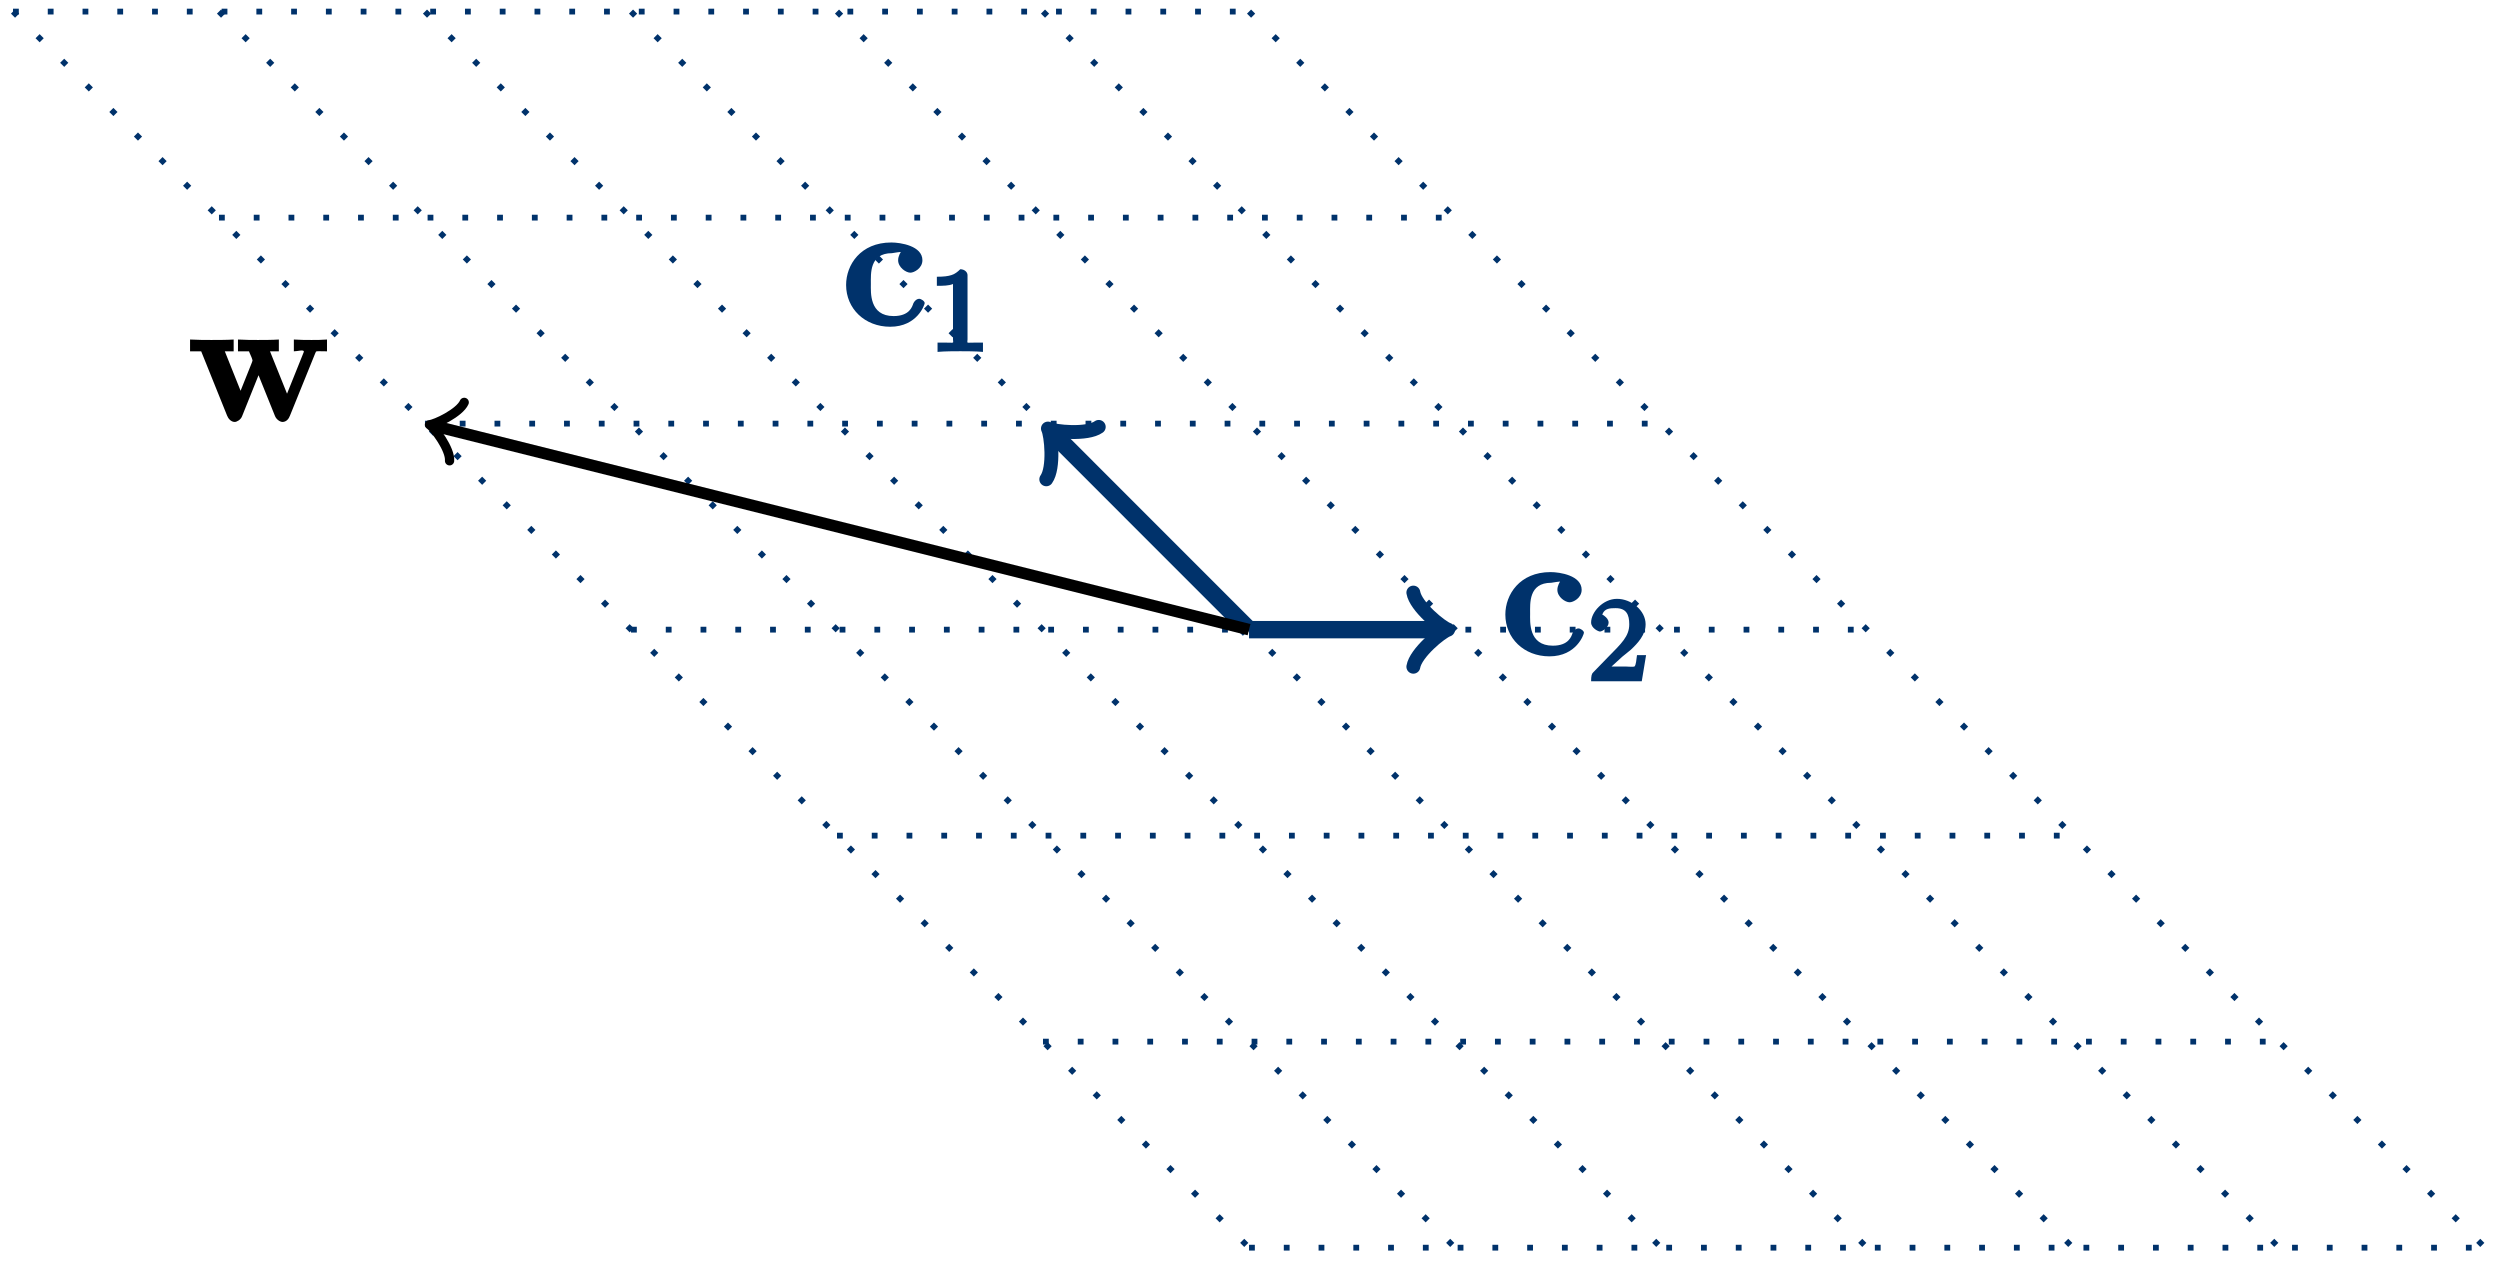
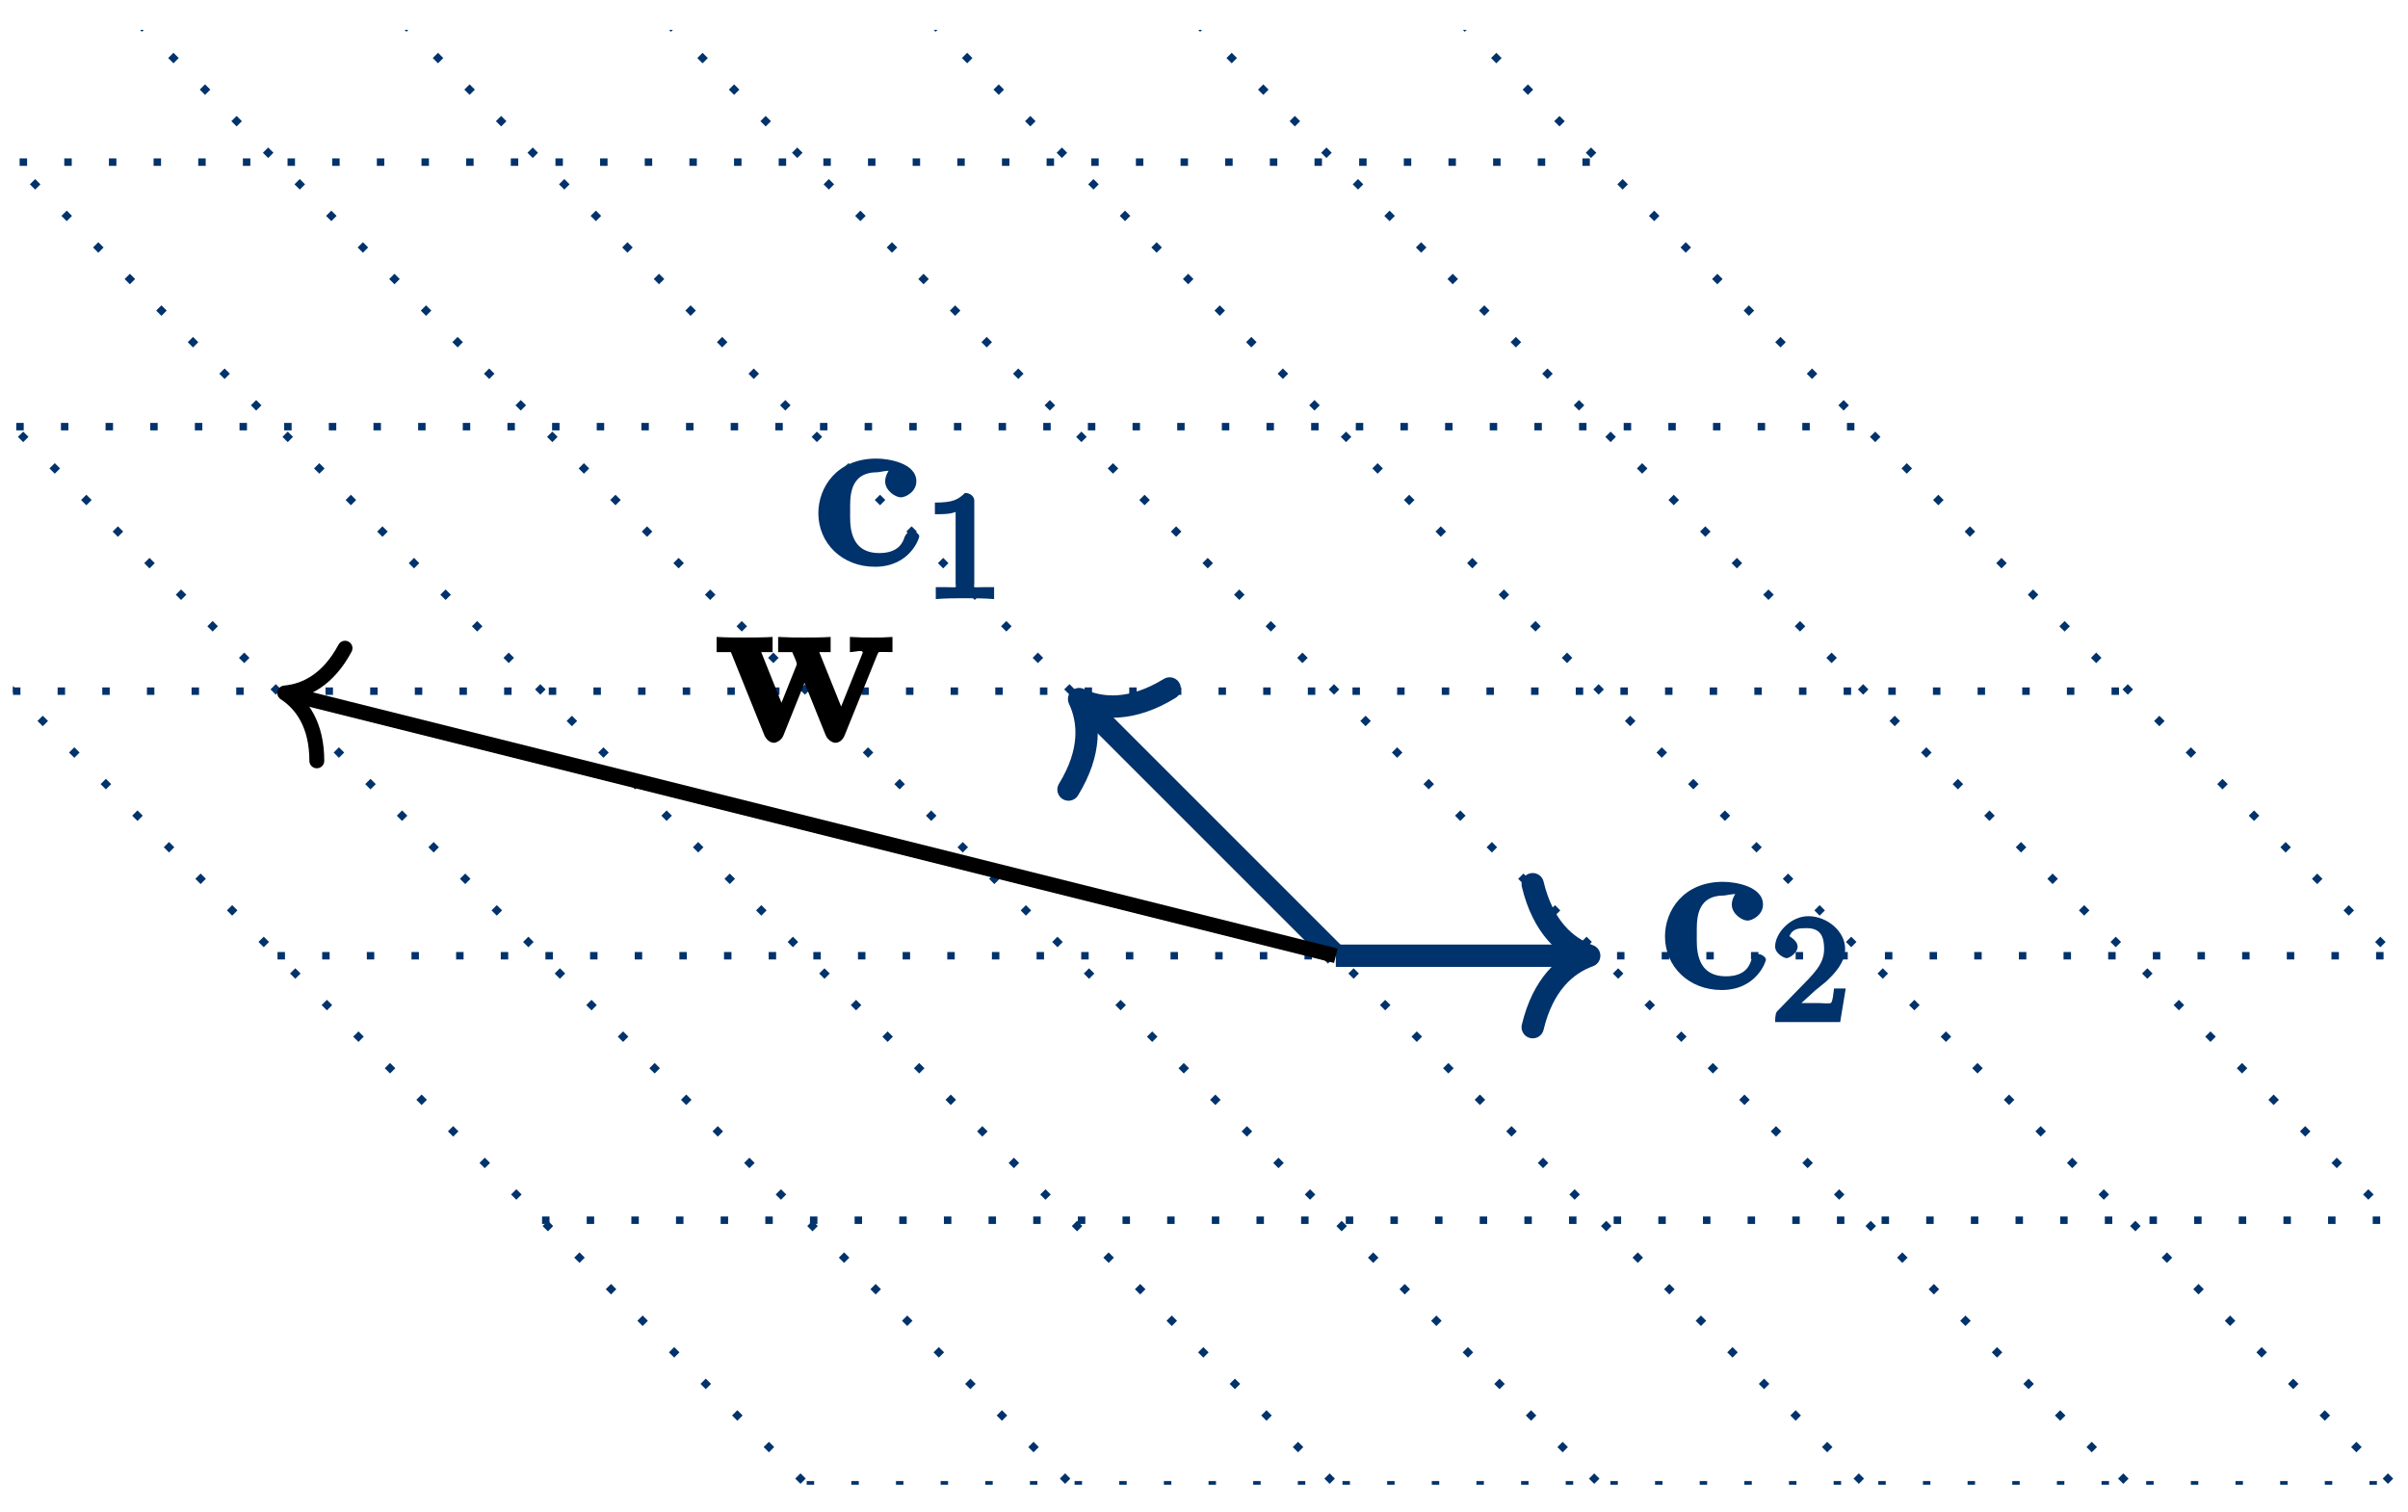
- <svg xmlns="http://www.w3.org/2000/svg" xmlns:xlink="http://www.w3.org/1999/xlink" width="172pt" height="88pt" viewBox="0 0 172 88" version="1.1">
+ <svg xmlns="http://www.w3.org/2000/svg" xmlns:xlink="http://www.w3.org/1999/xlink" width="129pt" height="81pt" viewBox="0 0 129 81" version="1.1">
  <defs>
    <g>
      <symbol overflow="visible" id="glyph0-0">
        <path style="stroke:none;" d="" />
      </symbol>
      <symbol overflow="visible" id="glyph0-1">
        <path style="stroke:none;" d="M 5.719 -1.547 C 5.719 -1.688 5.469 -1.844 5.344 -1.844 C 5.156 -1.844 5 -1.672 4.938 -1.531 C 4.859 -1.297 4.672 -0.656 3.578 -0.656 C 1.891 -0.656 2.016 -2.312 2.016 -2.859 C 2.016 -3.562 1.906 -4.984 3.469 -4.984 C 3.547 -4.984 4.109 -5.109 4.109 -5.047 C 4.109 -5.031 4.141 -5.125 4.109 -5.109 C 4.078 -5.078 3.891 -4.797 3.891 -4.5 C 3.891 -4 4.438 -3.641 4.734 -3.641 C 4.984 -3.641 5.562 -3.938 5.562 -4.5 C 5.562 -5.484 4.062 -5.719 3.422 -5.719 C 1.297 -5.719 0.312 -4.172 0.312 -2.797 C 0.312 -1.172 1.594 0.078 3.344 0.078 C 5.219 0.078 5.719 -1.453 5.719 -1.547 Z M 5.719 -1.547 " />
      </symbol>
      <symbol overflow="visible" id="glyph0-2">
        <path style="stroke:none;" d="M 8.734 -4.656 C 8.828 -4.859 8.719 -4.797 9.547 -4.797 L 9.547 -5.609 C 9.078 -5.578 8.922 -5.578 8.484 -5.578 C 8 -5.578 7.844 -5.578 7.266 -5.609 L 7.266 -4.797 C 7.516 -4.797 7.953 -4.938 7.953 -4.781 C 7.953 -4.766 7.953 -4.75 7.906 -4.641 L 6.656 -1.531 L 6.938 -1.531 L 5.625 -4.797 L 6.234 -4.797 L 6.234 -5.609 C 5.828 -5.578 5.109 -5.578 4.797 -5.578 C 4.188 -5.578 4.156 -5.578 3.422 -5.609 L 3.422 -4.797 L 4.188 -4.797 C 4.156 -4.844 4.219 -4.688 4.359 -4.375 C 4.344 -4.406 4.422 -4.219 4.422 -4.156 C 4.422 -4.141 4.391 -4.047 4.375 -4.016 L 3.469 -1.75 L 3.734 -1.75 L 2.516 -4.797 L 3.125 -4.797 L 3.125 -5.609 C 2.719 -5.578 1.906 -5.578 1.594 -5.578 C 1.203 -5.578 0.641 -5.578 0.125 -5.609 L 0.125 -4.797 L 0.891 -4.797 L 2.672 -0.375 C 2.75 -0.172 2.938 0.062 3.203 0.062 C 3.328 0.062 3.609 -0.078 3.703 -0.328 L 4.969 -3.484 L 4.703 -3.484 L 5.969 -0.344 C 6.078 -0.078 6.344 0.062 6.484 0.062 C 6.75 0.062 6.922 -0.156 7 -0.375 Z M 8.734 -4.656 " />
      </symbol>
      <symbol overflow="visible" id="glyph1-0">
        <path style="stroke:none;" d="" />
      </symbol>
      <symbol overflow="visible" id="glyph1-1">
        <path style="stroke:none;" d="M 2.375 -1.688 C 2.5 -1.797 2.844 -2.062 2.969 -2.172 C 3.453 -2.625 3.984 -3.203 3.984 -3.922 C 3.984 -4.875 3 -5.672 2.016 -5.672 C 1.047 -5.672 0.234 -4.75 0.234 -4.047 C 0.234 -3.656 0.734 -3.422 0.844 -3.422 C 1.016 -3.422 1.438 -3.719 1.438 -4.031 C 1.438 -4.438 0.859 -4.625 1.016 -4.625 C 1.172 -5.016 1.531 -5.031 1.922 -5.031 C 2.656 -5.031 2.859 -4.594 2.859 -3.922 C 2.859 -3.094 2.328 -2.609 1.391 -1.656 L 0.375 -0.609 C 0.281 -0.531 0.234 -0.375 0.234 0 L 3.719 0 L 4.016 -1.797 L 3.391 -1.797 C 3.344 -1.453 3.328 -1.172 3.234 -1.031 C 3.188 -0.969 2.719 -1.016 2.594 -1.016 L 1.172 -1.016 L 1.297 -0.703 Z M 2.375 -1.688 " />
      </symbol>
      <symbol overflow="visible" id="glyph1-2">
        <path style="stroke:none;" d="M 2.688 -5.266 C 2.688 -5.469 2.484 -5.672 2.188 -5.672 C 1.812 -5.297 1.516 -5.156 0.578 -5.156 L 0.578 -4.531 C 0.984 -4.531 1.406 -4.531 1.688 -4.656 L 1.688 -0.844 C 1.688 -0.547 1.844 -0.625 1.094 -0.625 L 0.625 -0.625 L 0.625 0.016 C 1.141 -0.031 1.828 -0.031 2.188 -0.031 C 2.547 -0.031 3.234 -0.031 3.75 0.016 L 3.75 -0.625 L 3.281 -0.625 C 2.531 -0.625 2.688 -0.547 2.688 -0.844 Z M 2.688 -5.266 " />
      </symbol>
    </g>
+     <clipPath id="clip1">
+       <path d="M 0.695 1.598 L 64 1.598 L 64 79.555 L 0.695 79.555 Z M 0.695 1.598 " />
+     </clipPath>
+     <clipPath id="clip2">
+       <path d="M 0.695 1.598 L 78 1.598 L 78 79.555 L 0.695 79.555 Z M 0.695 1.598 " />
+     </clipPath>
+     <clipPath id="clip3">
+       <path d="M 0.695 1.598 L 92 1.598 L 92 79.555 L 0.695 79.555 Z M 0.695 1.598 " />
+     </clipPath>
+     <clipPath id="clip4">
+       <path d="M 0.695 1.598 L 106 1.598 L 106 79.555 L 0.695 79.555 Z M 0.695 1.598 " />
+     </clipPath>
+     <clipPath id="clip5">
+       <path d="M 9 1.598 L 120 1.598 L 120 79.555 L 9 79.555 Z M 9 1.598 " />
+     </clipPath>
+     <clipPath id="clip6">
+       <path d="M 23 1.598 L 128.254 1.598 L 128.254 79.555 L 23 79.555 Z M 23 1.598 " />
+     </clipPath>
+     <clipPath id="clip7">
+       <path d="M 37 1.598 L 128.254 1.598 L 128.254 79.555 L 37 79.555 Z M 37 1.598 " />
+     </clipPath>
+     <clipPath id="clip8">
+       <path d="M 51 1.598 L 128.254 1.598 L 128.254 79.555 L 51 79.555 Z M 51 1.598 " />
+     </clipPath>
+     <clipPath id="clip9">
+       <path d="M 65 1.598 L 128.254 1.598 L 128.254 79.555 L 65 79.555 Z M 65 1.598 " />
+     </clipPath>
+     <clipPath id="clip10">
+       <path d="M 0.695 8 L 86 8 L 86 9 L 0.695 9 Z M 0.695 8 " />
+     </clipPath>
+     <clipPath id="clip11">
+       <path d="M 0.695 22 L 101 22 L 101 24 L 0.695 24 Z M 0.695 22 " />
+     </clipPath>
+     <clipPath id="clip12">
+       <path d="M 0.695 36 L 115 36 L 115 38 L 0.695 38 Z M 0.695 36 " />
+     </clipPath>
+     <clipPath id="clip13">
+       <path d="M 14 51 L 128.254 51 L 128.254 52 L 14 52 Z M 14 51 " />
+     </clipPath>
+     <clipPath id="clip14">
+       <path d="M 28 65 L 128.254 65 L 128.254 66 L 28 66 Z M 28 65 " />
+     </clipPath>
+     <clipPath id="clip15">
+       <path d="M 43 79 L 128.254 79 L 128.254 79.555 L 43 79.555 Z M 43 79 " />
+     </clipPath>
  </defs>
  <g id="surface1">
-     <path style="fill:none;stroke-width:0.399;stroke-linecap:butt;stroke-linejoin:miter;stroke:rgb(0%,19.6%,42%);stroke-opacity:1;stroke-dasharray:0.399,1.993;stroke-miterlimit:10;" d="M -85.038 42.522 L 0.001 -42.521 " transform="matrix(1,0,0,-1,85.933,43.319)" />
-     <path style="fill:none;stroke-width:0.399;stroke-linecap:butt;stroke-linejoin:miter;stroke:rgb(0%,19.6%,42%);stroke-opacity:1;stroke-dasharray:0.399,1.993;stroke-miterlimit:10;" d="M -70.867 42.522 L 14.172 -42.521 " transform="matrix(1,0,0,-1,85.933,43.319)" />
-     <path style="fill:none;stroke-width:0.399;stroke-linecap:butt;stroke-linejoin:miter;stroke:rgb(0%,19.6%,42%);stroke-opacity:1;stroke-dasharray:0.399,1.993;stroke-miterlimit:10;" d="M -56.695 42.522 L 28.348 -42.521 " transform="matrix(1,0,0,-1,85.933,43.319)" />
-     <path style="fill:none;stroke-width:0.399;stroke-linecap:butt;stroke-linejoin:miter;stroke:rgb(0%,19.6%,42%);stroke-opacity:1;stroke-dasharray:0.399,1.993;stroke-miterlimit:10;" d="M -42.519 42.522 L 42.52 -42.521 " transform="matrix(1,0,0,-1,85.933,43.319)" />
-     <path style="fill:none;stroke-width:0.399;stroke-linecap:butt;stroke-linejoin:miter;stroke:rgb(0%,19.6%,42%);stroke-opacity:1;stroke-dasharray:0.399,1.993;stroke-miterlimit:10;" d="M -28.347 42.522 L 56.692 -42.521 " transform="matrix(1,0,0,-1,85.933,43.319)" />
-     <path style="fill:none;stroke-width:0.399;stroke-linecap:butt;stroke-linejoin:miter;stroke:rgb(0%,19.6%,42%);stroke-opacity:1;stroke-dasharray:0.399,1.993;stroke-miterlimit:10;" d="M -14.175 42.522 L 70.868 -42.521 " transform="matrix(1,0,0,-1,85.933,43.319)" />
-     <path style="fill:none;stroke-width:0.399;stroke-linecap:butt;stroke-linejoin:miter;stroke:rgb(0%,19.6%,42%);stroke-opacity:1;stroke-dasharray:0.399,1.993;stroke-miterlimit:10;" d="M 0.001 42.522 L 85.04 -42.521 " transform="matrix(1,0,0,-1,85.933,43.319)" />
-     <path style="fill:none;stroke-width:0.399;stroke-linecap:butt;stroke-linejoin:miter;stroke:rgb(0%,19.6%,42%);stroke-opacity:1;stroke-dasharray:0.399,1.993;stroke-miterlimit:10;" d="M -85.038 42.522 L 0.001 42.522 " transform="matrix(1,0,0,-1,85.933,43.319)" />
-     <path style="fill:none;stroke-width:0.399;stroke-linecap:butt;stroke-linejoin:miter;stroke:rgb(0%,19.6%,42%);stroke-opacity:1;stroke-dasharray:0.399,1.993;stroke-miterlimit:10;" d="M -70.867 28.346 L 14.172 28.346 " transform="matrix(1,0,0,-1,85.933,43.319)" />
-     <path style="fill:none;stroke-width:0.399;stroke-linecap:butt;stroke-linejoin:miter;stroke:rgb(0%,19.6%,42%);stroke-opacity:1;stroke-dasharray:0.399,1.993;stroke-miterlimit:10;" d="M -56.695 14.174 L 28.348 14.174 " transform="matrix(1,0,0,-1,85.933,43.319)" />
-     <path style="fill:none;stroke-width:0.399;stroke-linecap:butt;stroke-linejoin:miter;stroke:rgb(0%,19.6%,42%);stroke-opacity:1;stroke-dasharray:0.399,1.993;stroke-miterlimit:10;" d="M -42.519 -0.001 L 42.52 -0.001 " transform="matrix(1,0,0,-1,85.933,43.319)" />
-     <path style="fill:none;stroke-width:0.399;stroke-linecap:butt;stroke-linejoin:miter;stroke:rgb(0%,19.6%,42%);stroke-opacity:1;stroke-dasharray:0.399,1.993;stroke-miterlimit:10;" d="M -28.347 -14.173 L 56.692 -14.173 " transform="matrix(1,0,0,-1,85.933,43.319)" />
-     <path style="fill:none;stroke-width:0.399;stroke-linecap:butt;stroke-linejoin:miter;stroke:rgb(0%,19.6%,42%);stroke-opacity:1;stroke-dasharray:0.399,1.993;stroke-miterlimit:10;" d="M -14.175 -28.345 L 70.868 -28.345 " transform="matrix(1,0,0,-1,85.933,43.319)" />
-     <path style="fill:none;stroke-width:0.399;stroke-linecap:butt;stroke-linejoin:miter;stroke:rgb(0%,19.6%,42%);stroke-opacity:1;stroke-dasharray:0.399,1.993;stroke-miterlimit:10;" d="M 0.001 -42.521 L 85.04 -42.521 " transform="matrix(1,0,0,-1,85.933,43.319)" />
-     <path style="fill:none;stroke-width:1.196;stroke-linecap:butt;stroke-linejoin:miter;stroke:rgb(0%,19.6%,42%);stroke-opacity:1;stroke-miterlimit:10;" d="M 0.001 -0.001 L 13.215 -0.001 " transform="matrix(1,0,0,-1,85.933,43.319)" />
-     <path style="fill:none;stroke-width:0.956;stroke-linecap:round;stroke-linejoin:round;stroke:rgb(0%,19.6%,42%);stroke-opacity:1;stroke-miterlimit:10;" d="M -1.912 2.549 C -1.752 1.592 -0.002 0.159 0.479 -0.001 C -0.002 -0.158 -1.752 -1.595 -1.912 -2.552 " transform="matrix(1,0,0,-1,99.14998,43.319)" />
-     <g style="fill:rgb(0%,19.608%,41.962%);fill-opacity:1;">
-       <use xlink:href="#glyph0-1" x="103.256" y="45.079" />
+     <g clip-path="url(#clip1)" clip-rule="nonzero">
+       <path style="fill:none;stroke-width:0.399;stroke-linecap:butt;stroke-linejoin:miter;stroke:rgb(0%,19.6%,42%);stroke-opacity:1;stroke-dasharray:0.399,1.993;stroke-miterlimit:10;" d="M -113.389 56.694 L -14.174 -42.521 " transform="matrix(1,0,0,-1,71.561,51.206)" />
    </g>
-     <g style="fill:rgb(0%,19.608%,41.962%);fill-opacity:1;">
-       <use xlink:href="#glyph1-1" x="109.234" y="46.872" />
+     <g clip-path="url(#clip2)" clip-rule="nonzero">
+       <path style="fill:none;stroke-width:0.399;stroke-linecap:butt;stroke-linejoin:miter;stroke:rgb(0%,19.6%,42%);stroke-opacity:1;stroke-dasharray:0.399,1.993;stroke-miterlimit:10;" d="M -99.213 56.694 L 0.002 -42.521 " transform="matrix(1,0,0,-1,71.561,51.206)" />
    </g>
-     <path style="fill:none;stroke-width:1.196;stroke-linecap:butt;stroke-linejoin:miter;stroke:rgb(0%,19.6%,42%);stroke-opacity:1;stroke-miterlimit:10;" d="M 0.001 -0.001 L -13.495 13.499 " transform="matrix(1,0,0,-1,85.933,43.319)" />
-     <path style="fill:none;stroke-width:0.956;stroke-linecap:round;stroke-linejoin:round;stroke:rgb(0%,19.6%,42%);stroke-opacity:1;stroke-miterlimit:10;" d="M -1.911 2.55 C -1.751 1.594 0 0.158 0.478 0.001 C -0 -0.157 -1.754 -1.596 -1.914 -2.552 " transform="matrix(-0.70712,-0.7071,-0.7071,0.70712,72.43591,29.8219)" />
-     <g style="fill:rgb(0%,19.608%,41.962%);fill-opacity:1;">
-       <use xlink:href="#glyph0-1" x="57.9" y="22.402" />
+     <g clip-path="url(#clip3)" clip-rule="nonzero">
+       <path style="fill:none;stroke-width:0.399;stroke-linecap:butt;stroke-linejoin:miter;stroke:rgb(0%,19.6%,42%);stroke-opacity:1;stroke-dasharray:0.399,1.993;stroke-miterlimit:10;" d="M -85.041 56.694 L 14.173 -42.521 " transform="matrix(1,0,0,-1,71.561,51.206)" />
    </g>
-     <g style="fill:rgb(0%,19.608%,41.962%);fill-opacity:1;">
-       <use xlink:href="#glyph1-2" x="63.878" y="24.195" />
+     <g clip-path="url(#clip4)" clip-rule="nonzero">
+       <path style="fill:none;stroke-width:0.399;stroke-linecap:butt;stroke-linejoin:miter;stroke:rgb(0%,19.6%,42%);stroke-opacity:1;stroke-dasharray:0.399,1.993;stroke-miterlimit:10;" d="M -70.866 56.694 L 28.345 -42.521 " transform="matrix(1,0,0,-1,71.561,51.206)" />
    </g>
-     <path style="fill:none;stroke-width:0.797;stroke-linecap:butt;stroke-linejoin:miter;stroke:rgb(0%,0%,0%);stroke-opacity:1;stroke-miterlimit:10;" d="M 0.001 -0.001 L -56.007 14.003 " transform="matrix(1,0,0,-1,85.933,43.319)" />
-     <path style="fill:none;stroke-width:0.638;stroke-linecap:round;stroke-linejoin:round;stroke:rgb(0%,0%,0%);stroke-opacity:1;stroke-miterlimit:10;" d="M -1.553 2.071 C -1.423 1.294 0 0.128 0.39 0 C 0 -0.13 -1.424 -1.295 -1.556 -2.073 " transform="matrix(-0.97014,-0.24251,-0.24251,0.97014,29.92563,29.31715)" />
+     <g clip-path="url(#clip5)" clip-rule="nonzero">
+       <path style="fill:none;stroke-width:0.399;stroke-linecap:butt;stroke-linejoin:miter;stroke:rgb(0%,19.6%,42%);stroke-opacity:1;stroke-dasharray:0.399,1.993;stroke-miterlimit:10;" d="M -56.694 56.694 L 42.521 -42.521 " transform="matrix(1,0,0,-1,71.561,51.206)" />
+     </g>
+     <g clip-path="url(#clip6)" clip-rule="nonzero">
+       <path style="fill:none;stroke-width:0.399;stroke-linecap:butt;stroke-linejoin:miter;stroke:rgb(0%,19.6%,42%);stroke-opacity:1;stroke-dasharray:0.399,1.993;stroke-miterlimit:10;" d="M -42.522 56.694 L 56.693 -42.521 " transform="matrix(1,0,0,-1,71.561,51.206)" />
+     </g>
+     <g clip-path="url(#clip7)" clip-rule="nonzero">
+       <path style="fill:none;stroke-width:0.399;stroke-linecap:butt;stroke-linejoin:miter;stroke:rgb(0%,19.6%,42%);stroke-opacity:1;stroke-dasharray:0.399,1.993;stroke-miterlimit:10;" d="M -28.346 56.694 L 70.869 -42.521 " transform="matrix(1,0,0,-1,71.561,51.206)" />
+     </g>
+     <g clip-path="url(#clip8)" clip-rule="nonzero">
+       <path style="fill:none;stroke-width:0.399;stroke-linecap:butt;stroke-linejoin:miter;stroke:rgb(0%,19.6%,42%);stroke-opacity:1;stroke-dasharray:0.399,1.993;stroke-miterlimit:10;" d="M -14.174 56.694 L 85.041 -42.521 " transform="matrix(1,0,0,-1,71.561,51.206)" />
+     </g>
+     <g clip-path="url(#clip9)" clip-rule="nonzero">
+       <path style="fill:none;stroke-width:0.399;stroke-linecap:butt;stroke-linejoin:miter;stroke:rgb(0%,19.6%,42%);stroke-opacity:1;stroke-dasharray:0.399,1.993;stroke-miterlimit:10;" d="M 0.002 56.694 L 99.212 -42.521 " transform="matrix(1,0,0,-1,71.561,51.206)" />
+     </g>
+     <g clip-path="url(#clip10)" clip-rule="nonzero">
+       <path style="fill:none;stroke-width:0.399;stroke-linecap:butt;stroke-linejoin:miter;stroke:rgb(0%,19.6%,42%);stroke-opacity:1;stroke-dasharray:0.399,1.993;stroke-miterlimit:10;" d="M -99.213 42.519 L 14.173 42.519 " transform="matrix(1,0,0,-1,71.561,51.206)" />
+     </g>
+     <g clip-path="url(#clip11)" clip-rule="nonzero">
+       <path style="fill:none;stroke-width:0.399;stroke-linecap:butt;stroke-linejoin:miter;stroke:rgb(0%,19.6%,42%);stroke-opacity:1;stroke-dasharray:0.399,1.993;stroke-miterlimit:10;" d="M -85.041 28.347 L 28.345 28.347 " transform="matrix(1,0,0,-1,71.561,51.206)" />
+     </g>
+     <g clip-path="url(#clip12)" clip-rule="nonzero">
+       <path style="fill:none;stroke-width:0.399;stroke-linecap:butt;stroke-linejoin:miter;stroke:rgb(0%,19.6%,42%);stroke-opacity:1;stroke-dasharray:0.399,1.993;stroke-miterlimit:10;" d="M -70.866 14.175 L 42.521 14.175 " transform="matrix(1,0,0,-1,71.561,51.206)" />
+     </g>
+     <g clip-path="url(#clip13)" clip-rule="nonzero">
+       <path style="fill:none;stroke-width:0.399;stroke-linecap:butt;stroke-linejoin:miter;stroke:rgb(0%,19.6%,42%);stroke-opacity:1;stroke-dasharray:0.399,1.993;stroke-miterlimit:10;" d="M -56.694 -0.001 L 56.693 -0.001 " transform="matrix(1,0,0,-1,71.561,51.206)" />
+     </g>
+     <g clip-path="url(#clip14)" clip-rule="nonzero">
+       <path style="fill:none;stroke-width:0.399;stroke-linecap:butt;stroke-linejoin:miter;stroke:rgb(0%,19.6%,42%);stroke-opacity:1;stroke-dasharray:0.399,1.993;stroke-miterlimit:10;" d="M -42.522 -14.173 L 70.869 -14.173 " transform="matrix(1,0,0,-1,71.561,51.206)" />
+     </g>
+     <g clip-path="url(#clip15)" clip-rule="nonzero">
+       <path style="fill:none;stroke-width:0.399;stroke-linecap:butt;stroke-linejoin:miter;stroke:rgb(0%,19.6%,42%);stroke-opacity:1;stroke-dasharray:0.399,1.993;stroke-miterlimit:10;" d="M -28.346 -28.349 L 85.041 -28.349 " transform="matrix(1,0,0,-1,71.561,51.206)" />
+     </g>
+     <path style="fill:none;stroke-width:1.196;stroke-linecap:butt;stroke-linejoin:miter;stroke:rgb(0%,19.6%,42%);stroke-opacity:1;stroke-miterlimit:10;" d="M 0.002 -0.001 L 12.978 -0.001 " transform="matrix(1,0,0,-1,71.561,51.206)" />
+     <path style="fill:none;stroke-width:1.196;stroke-linecap:round;stroke-linejoin:round;stroke:rgb(0%,19.6%,42%);stroke-opacity:1;stroke-miterlimit:10;" d="M -3.027 3.831 C -2.476 1.534 -1.242 0.448 0 -0.001 C -1.242 -0.446 -2.476 -1.532 -3.027 -3.829 " transform="matrix(1,0,0,-1,85.13664,51.206)" />
+     <g style="fill:rgb(0%,19.6%,42%);fill-opacity:1;">
+       <use xlink:href="#glyph0-1" x="88.884" y="52.966" />
+     </g>
+     <g style="fill:rgb(0%,19.6%,42%);fill-opacity:1;">
+       <use xlink:href="#glyph1-1" x="94.862" y="54.76" />
+     </g>
+     <path style="fill:none;stroke-width:1.196;stroke-linecap:butt;stroke-linejoin:miter;stroke:rgb(0%,19.6%,42%);stroke-opacity:1;stroke-miterlimit:10;" d="M 0.002 -0.001 L -13.327 13.327 " transform="matrix(1,0,0,-1,71.561,51.206)" />
+     <path style="fill:none;stroke-width:1.196;stroke-linecap:round;stroke-linejoin:round;stroke:rgb(0%,19.6%,42%);stroke-opacity:1;stroke-miterlimit:10;" d="M -3.027 3.831 C -2.475 1.533 -1.24 0.447 -0 0.002 C -1.243 -0.445 -2.475 -1.533 -3.027 -3.831 " transform="matrix(-0.7071,-0.7071,-0.7071,0.7071,57.81028,37.45528)" />
+     <g style="fill:rgb(0%,19.6%,42%);fill-opacity:1;">
+       <use xlink:href="#glyph0-1" x="43.528" y="30.289" />
+     </g>
+     <g style="fill:rgb(0%,19.6%,42%);fill-opacity:1;">
+       <use xlink:href="#glyph1-2" x="49.506" y="32.083" />
+     </g>
+     <path style="fill:none;stroke-width:0.797;stroke-linecap:butt;stroke-linejoin:miter;stroke:rgb(0%,0%,0%);stroke-opacity:1;stroke-miterlimit:10;" d="M 0.002 -0.001 L -55.92 13.979 " transform="matrix(1,0,0,-1,71.561,51.206)" />
+     <path style="fill:none;stroke-width:0.797;stroke-linecap:round;stroke-linejoin:round;stroke:rgb(0%,0%,0%);stroke-opacity:1;stroke-miterlimit:10;" d="M -2.549 3.111 C -2.083 1.247 -1.045 0.363 0 -0 C -1.045 -0.362 -2.084 -1.246 -2.552 -3.111 " transform="matrix(-0.97014,-0.24251,-0.24251,0.97014,15.254,37.12925)" />
    <g style="fill:rgb(0%,0%,0%);fill-opacity:1;">
-       <use xlink:href="#glyph0-2" x="12.951" y="28.968" />
+       <use xlink:href="#glyph0-2" x="38.264" y="39.736" />
    </g>
  </g>
</svg>
